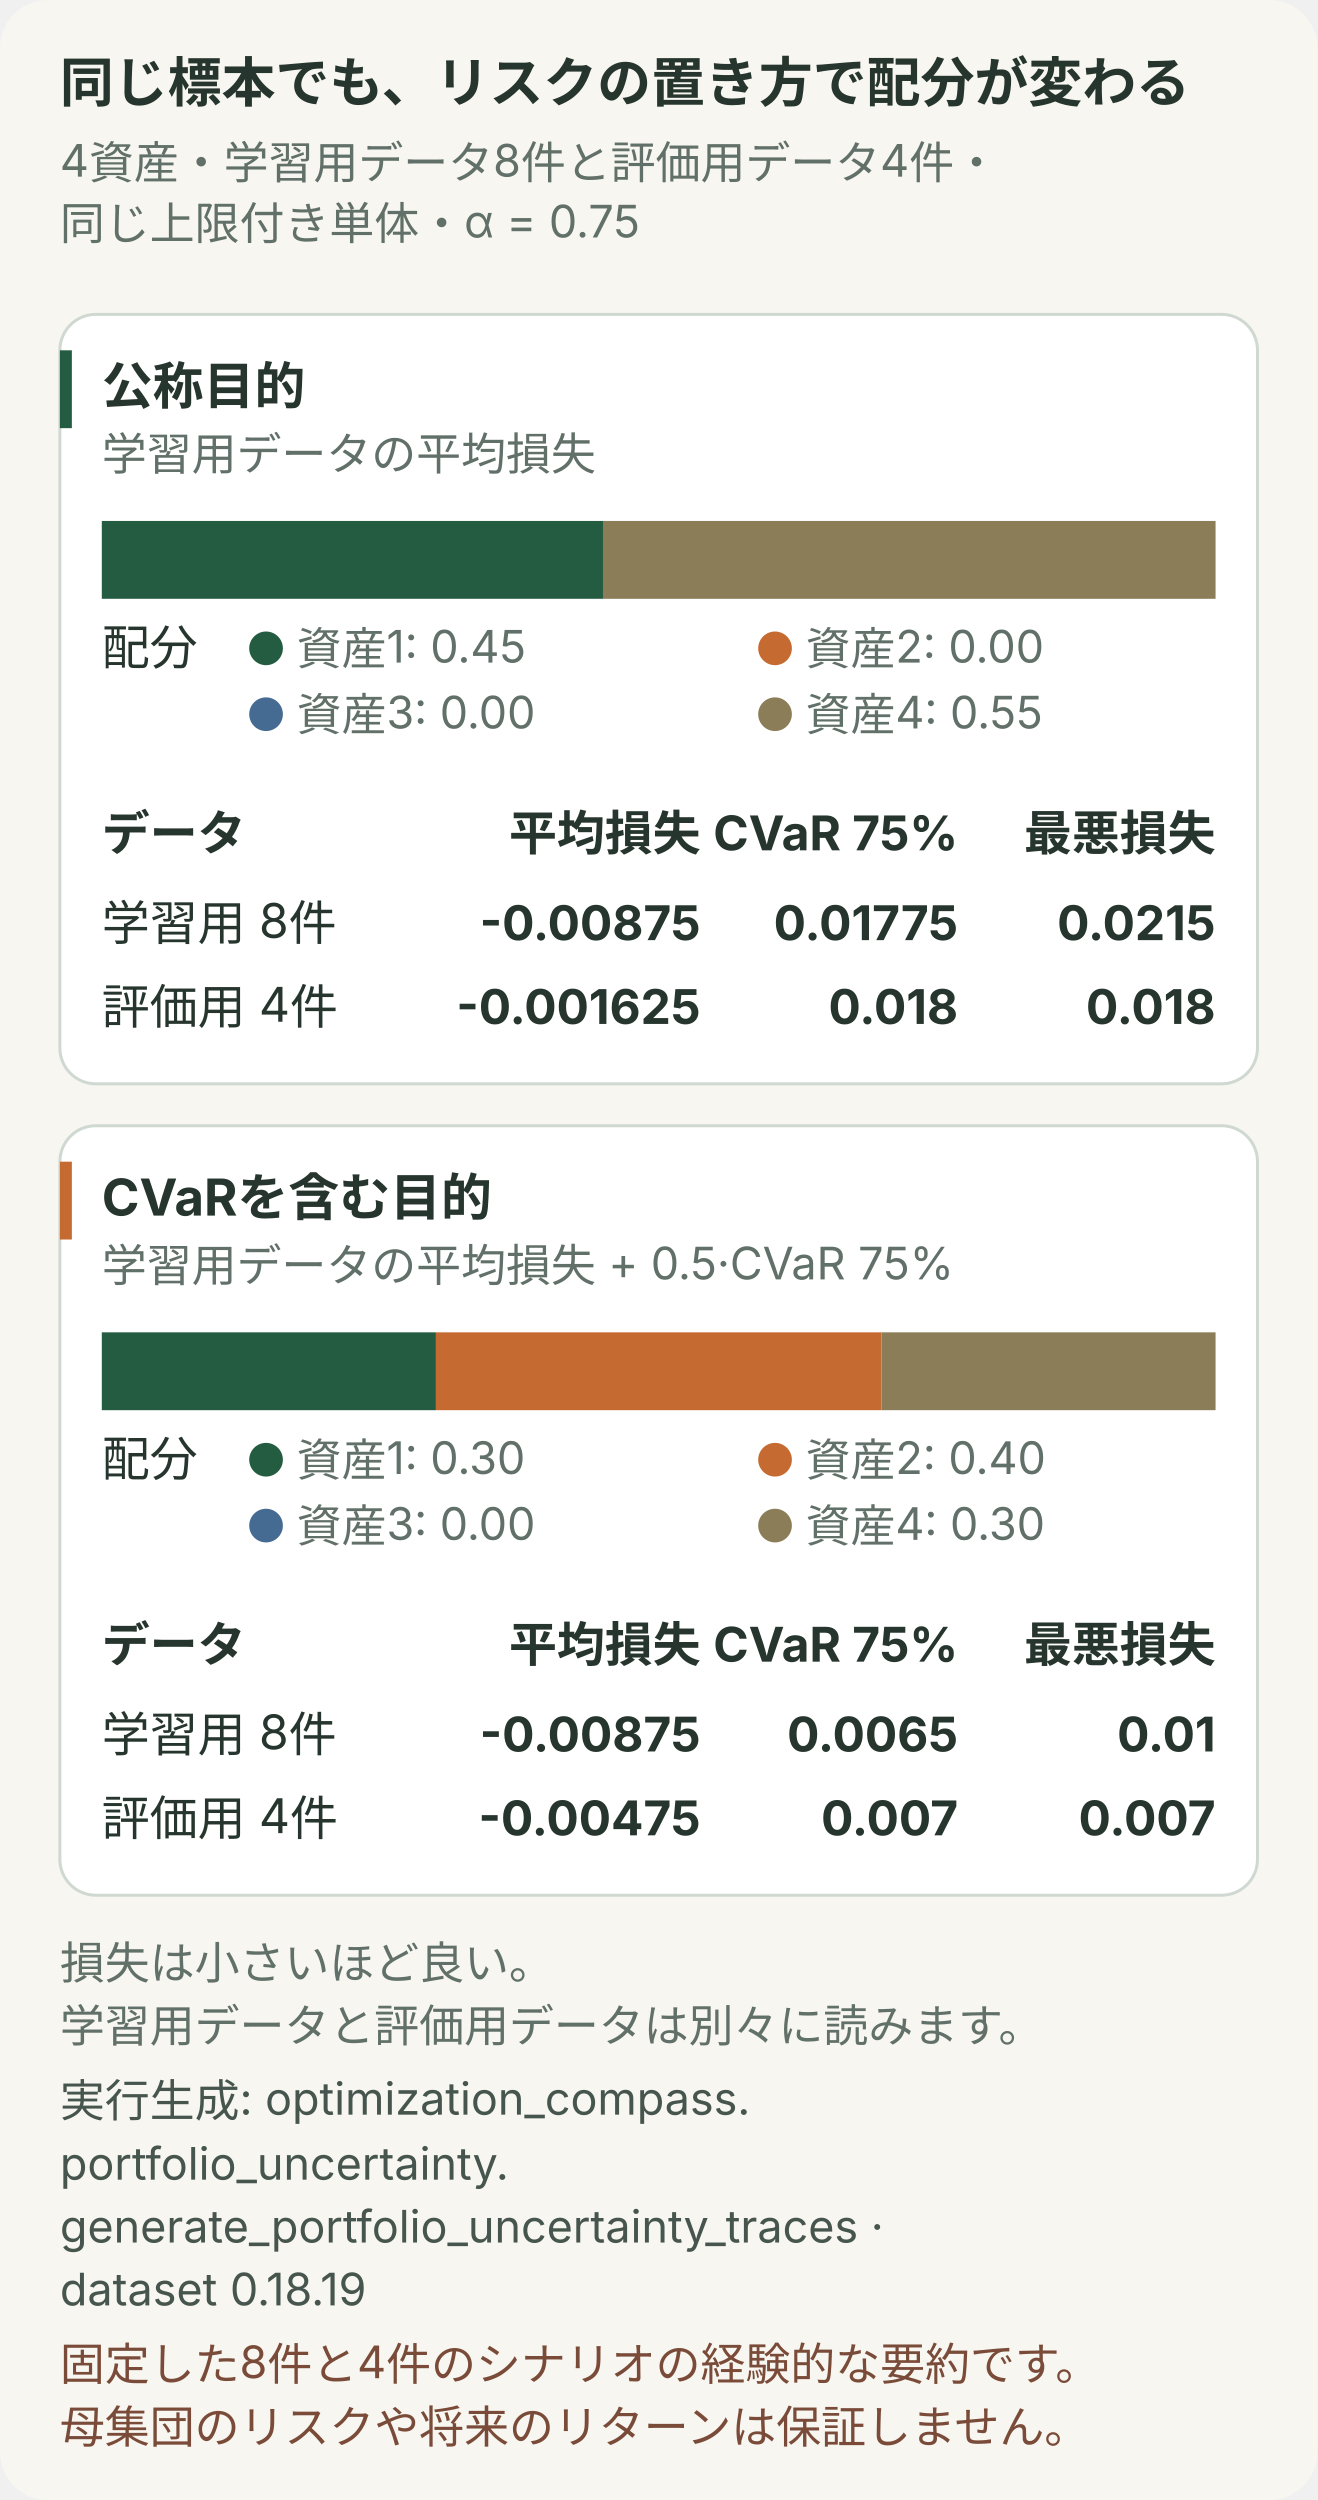
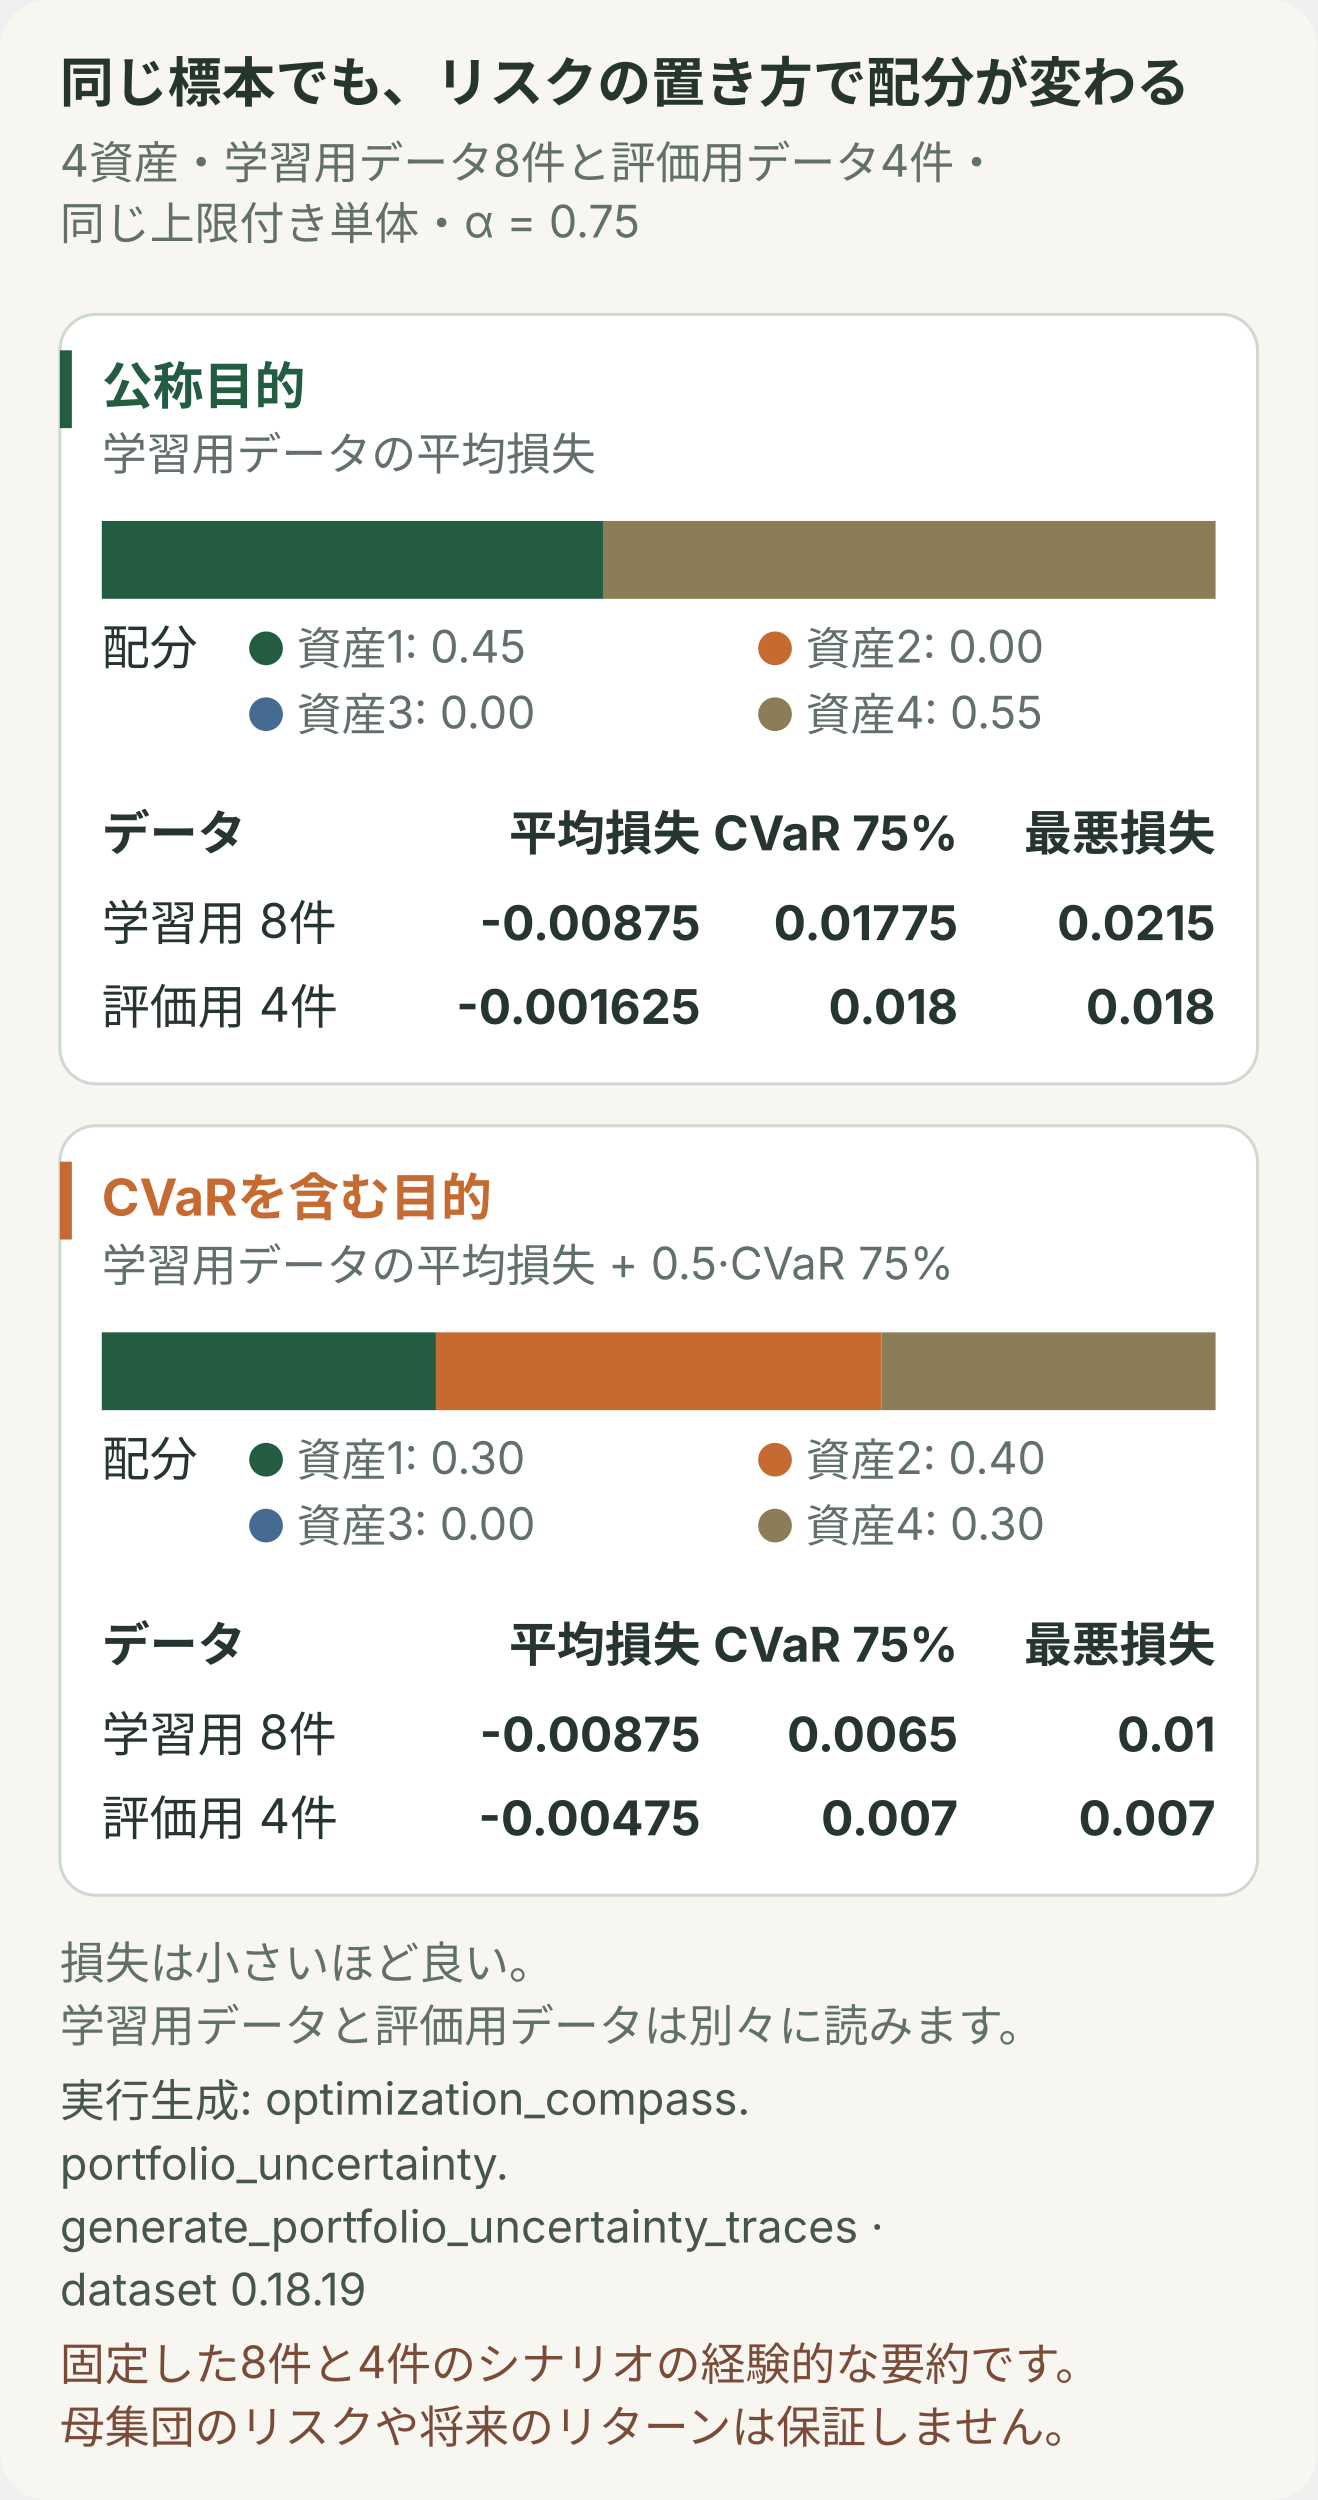
<svg xmlns="http://www.w3.org/2000/svg" viewBox="0 0 440 835" width="440" height="835" role="img" aria-labelledby="figure-title figure-description">
  <rect width="440" height="835" rx="16" fill="#f7f6f1" />
  <text x="20" y="34" class="title">同じ標本でも、リスクの置き方で配分が変わる</text>
  <text x="20" y="59" class="subtitle">4資産・学習用データ8件と評価用データ4件・</text>
  <text x="20" y="80" class="subtitle">同じ上限付き単体・α = 0.75</text>
  <rect x="20" y="105" width="400" height="257" rx="12" fill="#fff" stroke="#cfd8d1" />
  <rect x="20" y="117" width="4" height="26" fill="#245c42" />
-   <text x="34" y="135" class="panel-title" fill="#245c42">公称目的</text>
+   <text x="34" y="135" class="panel-title" style="fill:#245c42">公称目的</text>
  <text x="34" y="157" class="status">学習用データの平均損失</text>
  <text x="34" y="222" class="metric">配分</text>
  <rect x="34.00" y="174.00" width="167.40" height="26.0" fill="#245c42" />
  <text x="82" y="222" class="status">
    <tspan fill="#245c42" font-weight="750">●</tspan> 資産1: 0.45</text>
  <text x="252" y="222" class="status">
    <tspan fill="#c56b32" font-weight="750">●</tspan> 資産2: 0.00</text>
  <text x="82" y="244" class="status">
    <tspan fill="#456b92" font-weight="750">●</tspan> 資産3: 0.00</text>
  <rect x="201.40" y="174.00" width="204.60" height="26.0" fill="#8b7d58" />
  <text x="252" y="244" class="status">
    <tspan fill="#8b7d58" font-weight="750">●</tspan> 資産4: 0.55</text>
  <text x="34" y="284" class="method">データ</text>
  <text x="234" y="284" text-anchor="end" class="method">平均損失</text>
  <text x="320" y="284" text-anchor="end" class="method">CVaR 75%</text>
  <text x="406" y="284" text-anchor="end" class="method">最悪損失</text>
  <text x="34" y="314" class="metric">学習用 8件</text>
  <text x="234" y="314" text-anchor="end" class="metric-value">-0.00875</text>
  <text x="320" y="314" text-anchor="end" class="metric-value">0.01775</text>
  <text x="406" y="314" text-anchor="end" class="metric-value">0.0215</text>
  <text x="34" y="342" class="metric">評価用 4件</text>
  <text x="234" y="342" text-anchor="end" class="metric-value">-0.001625</text>
  <text x="320" y="342" text-anchor="end" class="metric-value">0.018</text>
  <text x="406" y="342" text-anchor="end" class="metric-value">0.018</text>
  <rect x="20" y="376" width="400" height="257" rx="12" fill="#fff" stroke="#cfd8d1" />
  <rect x="20" y="388" width="4" height="26" fill="#c56b32" />
-   <text x="34" y="406" class="panel-title" fill="#c56b32">CVaRを含む目的</text>
+   <text x="34" y="406" class="panel-title" style="fill:#c56b32">CVaRを含む目的</text>
  <text x="34" y="428" class="status">学習用データの平均損失 + 0.5·CVaR 75%</text>
  <text x="34" y="493" class="metric">配分</text>
  <rect x="34.00" y="445.00" width="111.60" height="26.0" fill="#245c42" />
  <text x="82" y="493" class="status">
    <tspan fill="#245c42" font-weight="750">●</tspan> 資産1: 0.30</text>
  <rect x="145.60" y="445.00" width="148.80" height="26.0" fill="#c56b32" />
  <text x="252" y="493" class="status">
    <tspan fill="#c56b32" font-weight="750">●</tspan> 資産2: 0.40</text>
  <text x="82" y="515" class="status">
    <tspan fill="#456b92" font-weight="750">●</tspan> 資産3: 0.00</text>
  <rect x="294.40" y="445.00" width="111.60" height="26.0" fill="#8b7d58" />
  <text x="252" y="515" class="status">
    <tspan fill="#8b7d58" font-weight="750">●</tspan> 資産4: 0.30</text>
  <text x="34" y="555" class="method">データ</text>
  <text x="234" y="555" text-anchor="end" class="method">平均損失</text>
  <text x="320" y="555" text-anchor="end" class="method">CVaR 75%</text>
  <text x="406" y="555" text-anchor="end" class="method">最悪損失</text>
  <text x="34" y="585" class="metric">学習用 8件</text>
  <text x="234" y="585" text-anchor="end" class="metric-value">-0.00875</text>
  <text x="320" y="585" text-anchor="end" class="metric-value">0.0065</text>
  <text x="406" y="585" text-anchor="end" class="metric-value">0.01</text>
  <text x="34" y="613" class="metric">評価用 4件</text>
  <text x="234" y="613" text-anchor="end" class="metric-value">-0.00475</text>
  <text x="320" y="613" text-anchor="end" class="metric-value">0.007</text>
  <text x="406" y="613" text-anchor="end" class="metric-value">0.007</text>
  <text x="20" y="661" class="note">損失は小さいほど良い。</text>
  <text x="20" y="682" class="note">学習用データと評価用データは別々に読みます。</text>
  <text x="20" y="707" class="caption">実行生成: optimization_compass.</text>
  <text x="20" y="728" class="caption">portfolio_uncertainty.</text>
  <text x="20" y="749" class="caption">generate_portfolio_uncertainty_traces ·</text>
  <text x="20" y="770" class="caption">dataset 0.18.19</text>
  <text x="20" y="795" class="caveat">固定した8件と4件のシナリオの経験的な要約です。</text>
  <text x="20" y="816" class="caveat">母集団のリスクや将来のリターンは保証しません。</text>
  <style>text{font-family:system-ui,-apple-system,'Segoe UI',sans-serif;fill:#26352d;font-size:15px}.title{font-size:18px;font-weight:750}.subtitle{fill:#617068}.panel-title{font-size:17px;font-weight:750}.method{font-size:16px;font-weight:750}.metric,.metric-value{font-size:16px;font-variant-numeric:tabular-nums}.metric-value{font-weight:750}.status,.axis,.note{fill:#617068}.caption{fill:#46554d}.caveat{fill:#7a4b38}.halo{paint-order:stroke;stroke:#fff;stroke-width:4px;stroke-linejoin:round}</style>
</svg>
